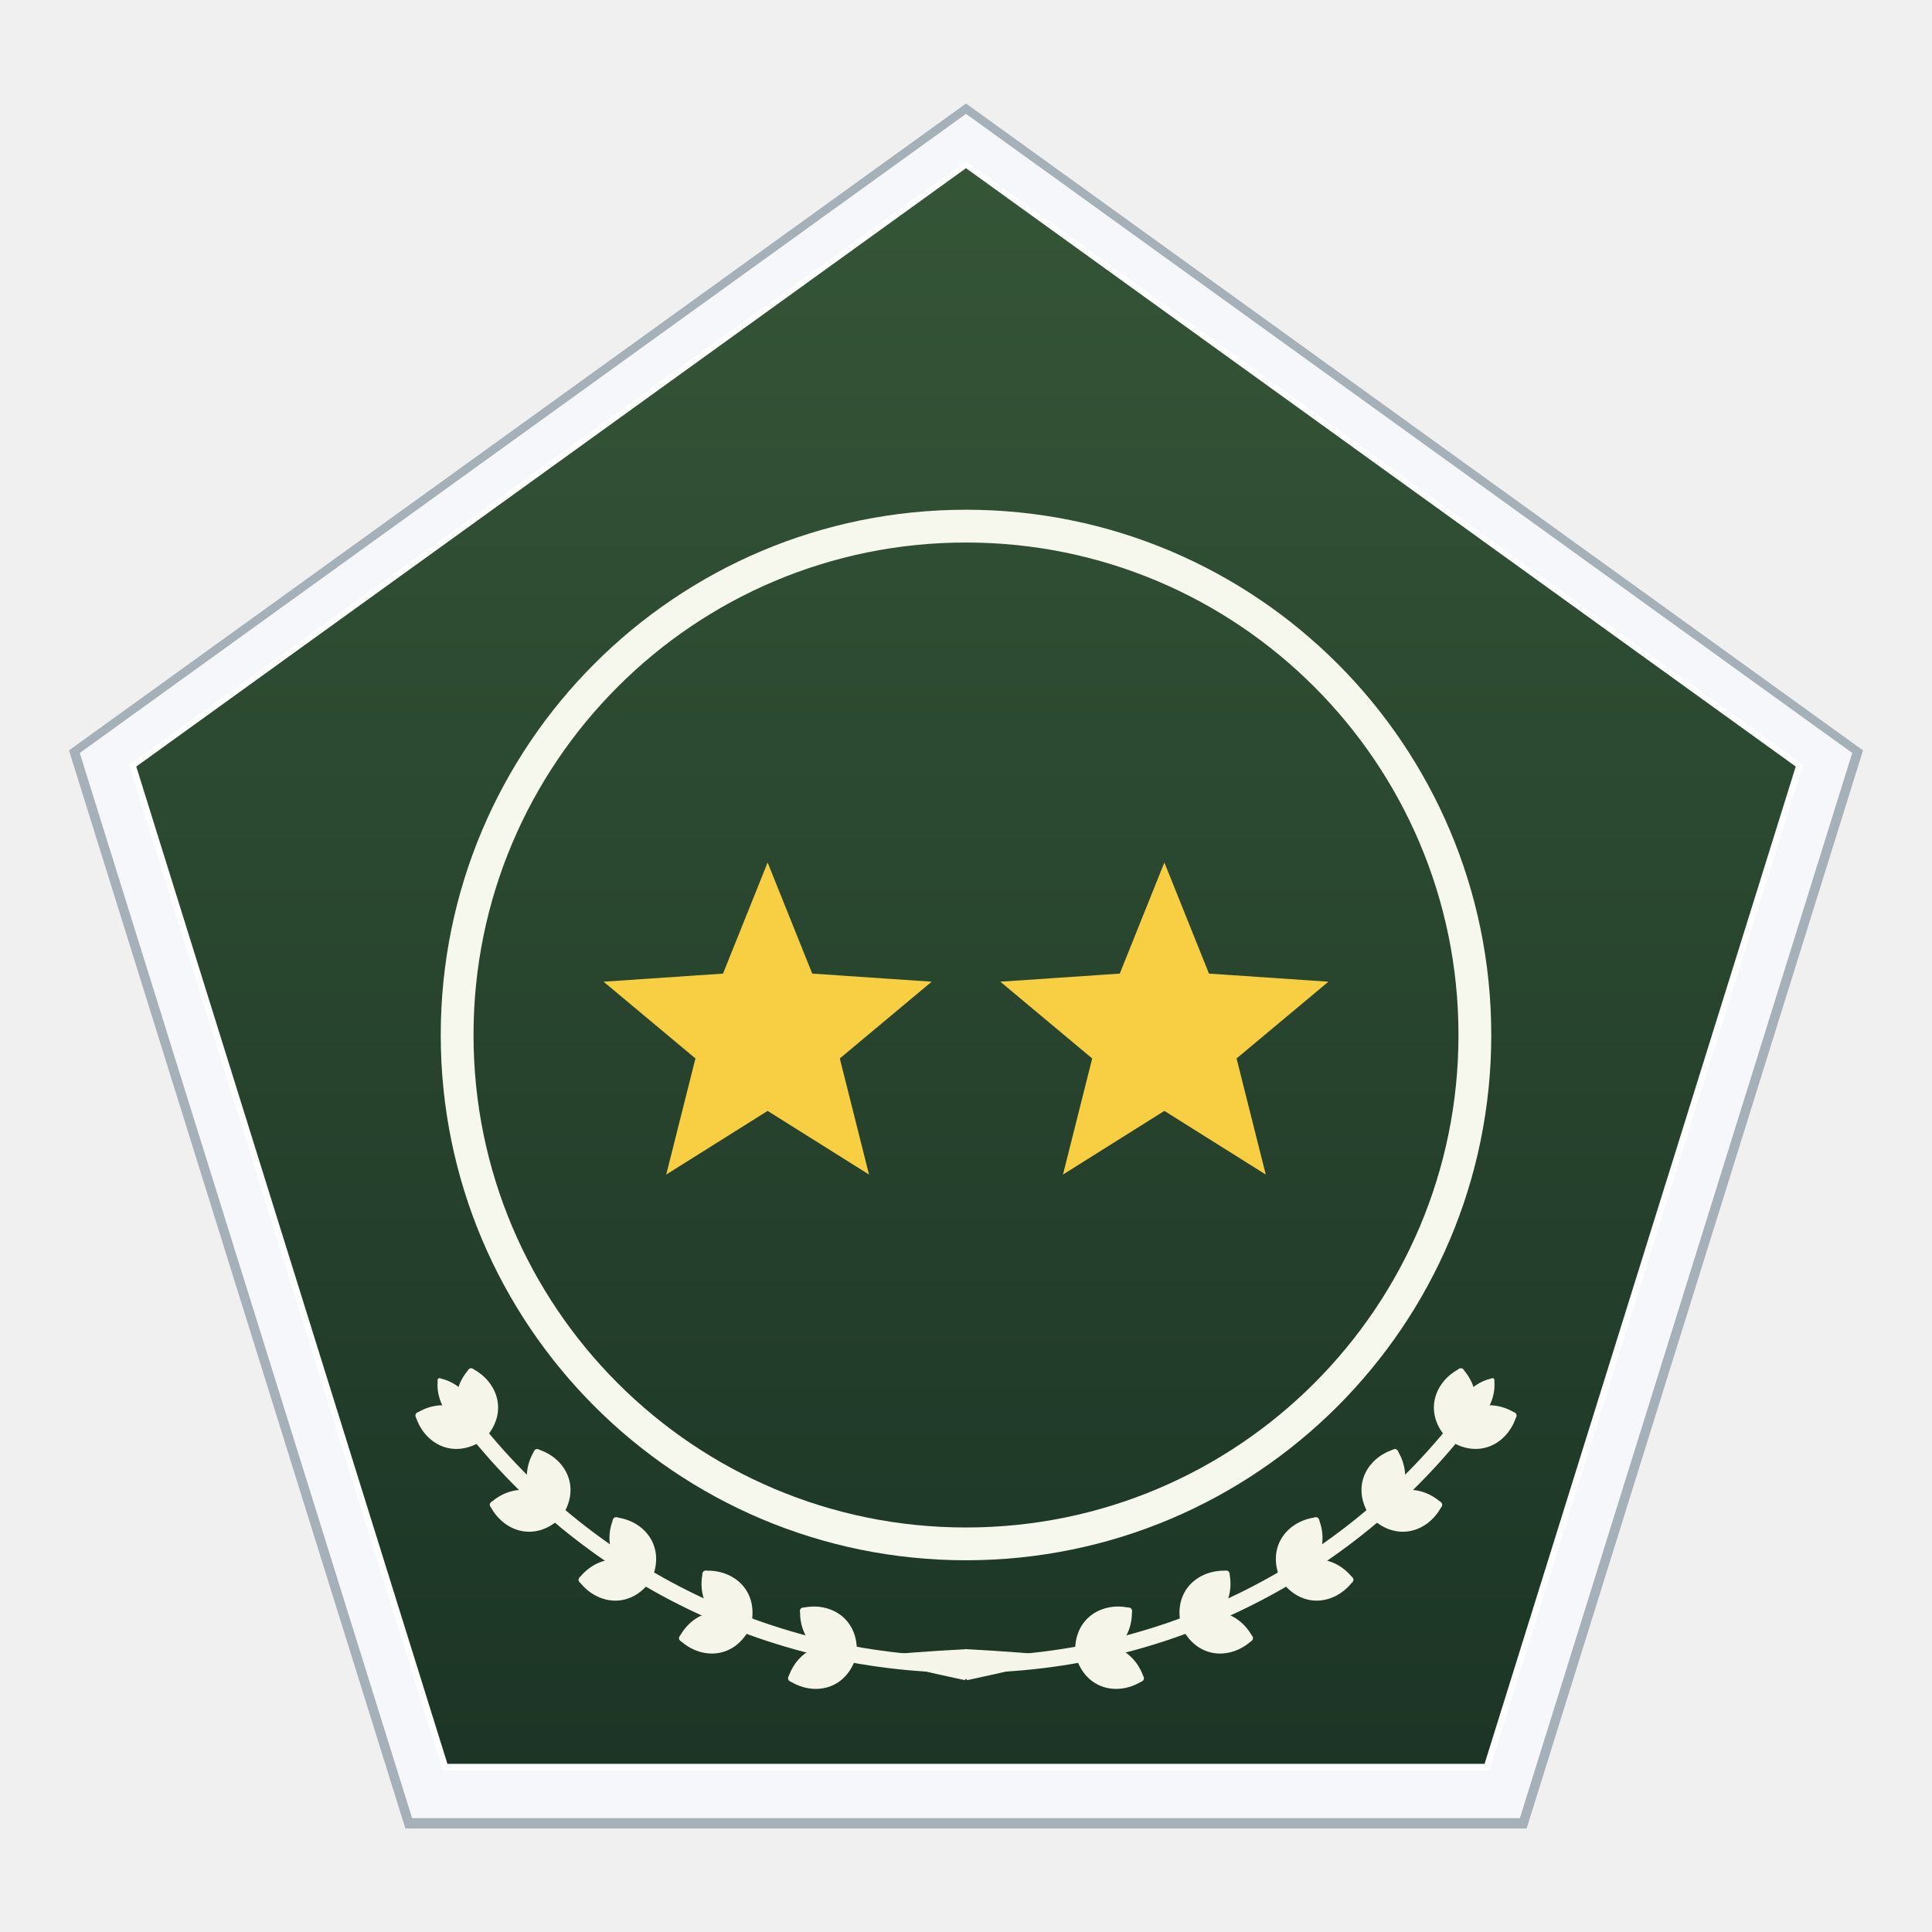
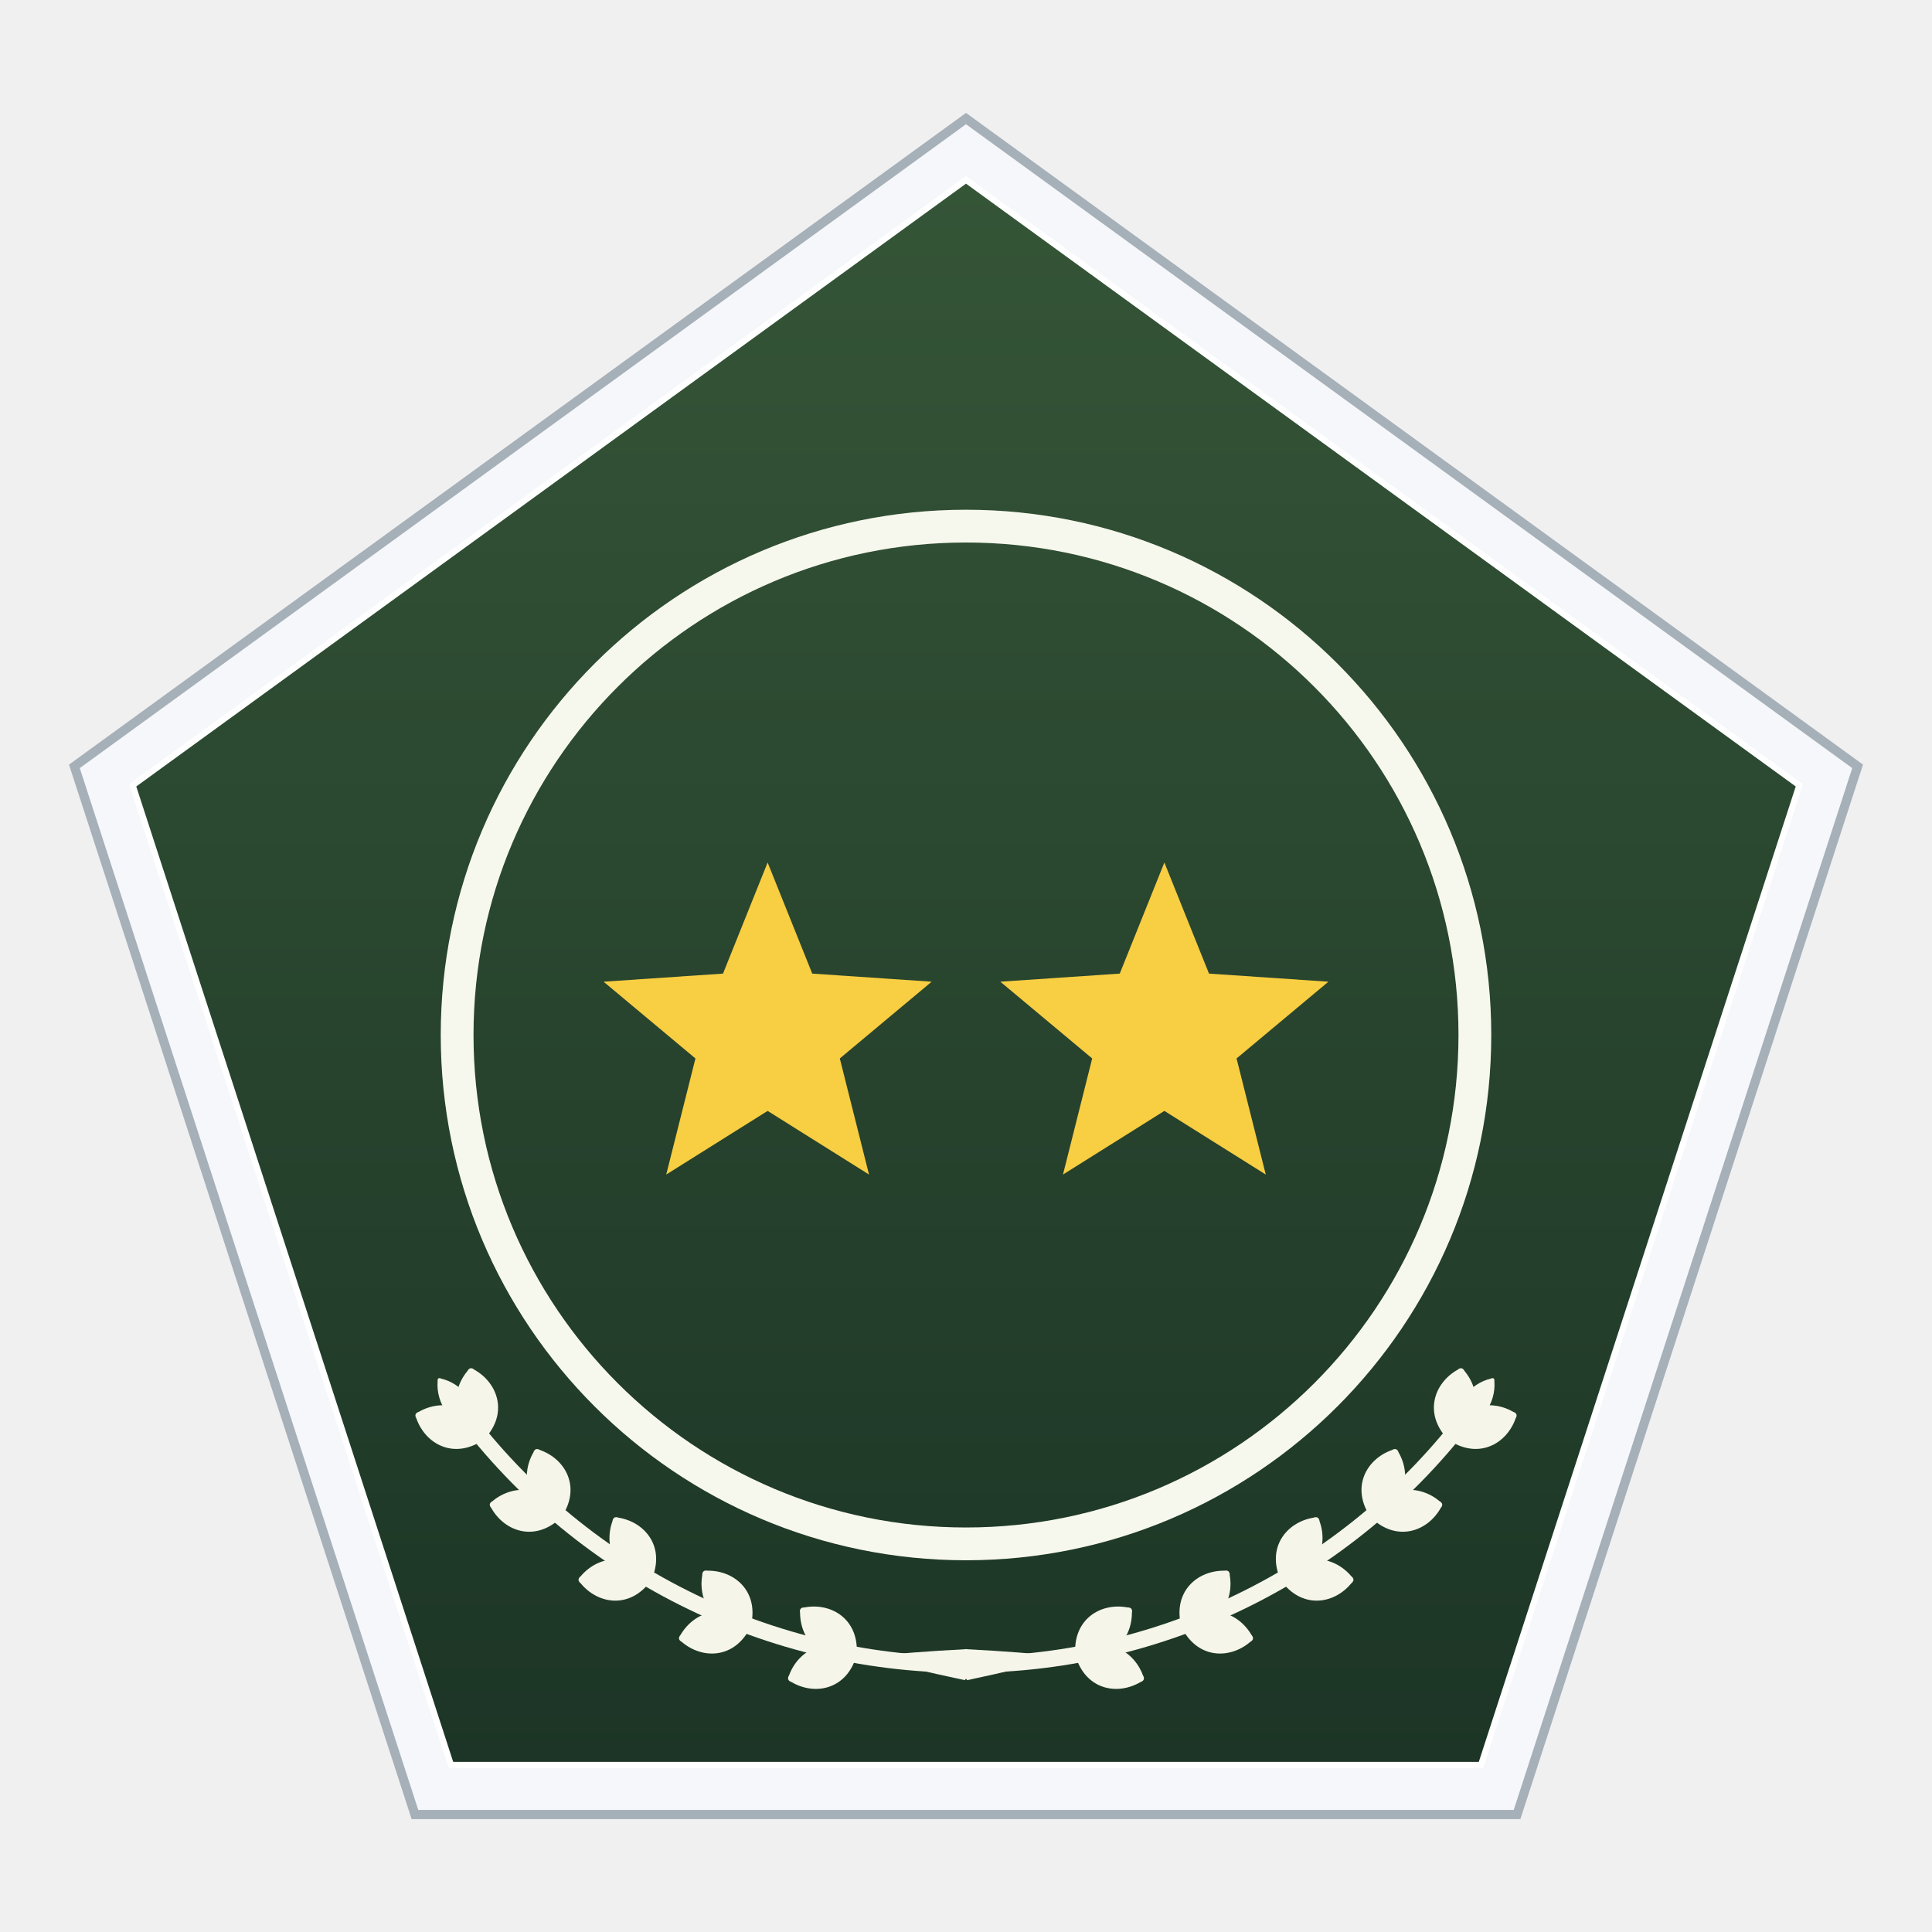
<svg xmlns="http://www.w3.org/2000/svg" viewBox="0 0 224 224" width="896" height="896">
  <defs>
    <linearGradient id="steel" x1="0" y1="0" x2="1" y2="1" gradientUnits="objectBoundingBox">
      <stop offset="0" stop-color="#fafcfd" />
      <stop offset=".28" stop-color="#b3bdc6" />
      <stop offset=".5" stop-color="#f4f7fa" />
      <stop offset=".72" stop-color="#8a959f" />
      <stop offset="1" stop-color="#dfe6ec" />
    </linearGradient>
    <linearGradient id="silverFace" x1="0" y1="0" x2="0.85" y2="1">
      <stop stop-color="#ffffff" />
      <stop offset=".48" stop-color="#e0e7ed" />
      <stop offset="1" stop-color="#a9b4bf" />
    </linearGradient>
    <linearGradient id="silverDark" x1="0" y1="0" x2="1" y2="1">
      <stop stop-color="#26313b" />
      <stop offset=".5" stop-color="#7e8a96" />
      <stop offset="1" stop-color="#1c252d" />
    </linearGradient>
    <linearGradient id="charcoal" x1="0" y1="0" x2="0" y2="1">
      <stop stop-color="#20252b" />
      <stop offset="1" stop-color="#0c1015" />
    </linearGradient>
    <linearGradient id="army" x1="0" y1="0" x2="0" y2="1">
      <stop stop-color="#355537" />
      <stop offset="1" stop-color="#1c3526" />
    </linearGradient>
    <linearGradient id="sapphire" x1="0" y1="0" x2="0" y2="1">
      <stop stop-color="#123b61" />
      <stop offset="1" stop-color="#081f39" />
    </linearGradient>
    <linearGradient id="ruby" x1="0" y1="0" x2="0" y2="1">
      <stop stop-color="#a72436" />
      <stop offset="1" stop-color="#700d21" />
    </linearGradient>
    <linearGradient id="obsidian" x1="0" y1="0" x2="0" y2="1">
      <stop stop-color="#1e2225" />
      <stop offset="1" stop-color="#070b0e" />
    </linearGradient>
    <linearGradient id="crimson" x1="0" y1="0" x2="0" y2="1">
      <stop stop-color="#aa1830" />
      <stop offset="1" stop-color="#5c091b" />
    </linearGradient>
    <linearGradient id="gold" x1="0" y1="0" x2=".8" y2="1">
      <stop stop-color="#fff0a7" />
      <stop offset=".35" stop-color="#f5d66d" />
      <stop offset=".7" stop-color="#dfaf3e" />
      <stop offset="1" stop-color="#b88124" />
    </linearGradient>
    <linearGradient id="supremeGold" x1="0" y1="0" x2="1" y2="1">
      <stop stop-color="#fff5b8" />
      <stop offset=".28" stop-color="#f8db75" />
      <stop offset=".6" stop-color="#eabd4b" />
      <stop offset="1" stop-color="#a7681c" />
    </linearGradient>
  </defs>
-   <polygon points="112,12 216,87 177,212 47,212 8,87" fill="#a6b0b8" />
-   <polygon points="112,13.2 214.752,87.3 176.22,210.8 47.78,210.8 9.248,87.3" fill="#f5f7fa" />
-   <polygon points="112,18.7 209.032,88.675 172.645,205.3 51.355,205.3 14.968,88.675" fill="#ffffff" />
-   <polygon points="112,19.5 208.2,88.875 172.125,204.5 51.875,204.5 15.8,88.875" fill="url(#army)" />
+   <polygon points="112,13.09 216,88.651 176.276,210.91 47.724,210.91 8,88.651" fill="#a6b0b8" />
+   <polygon points="112,14.402 214.752,89.056 175.504,209.848 48.496,209.848 9.248,89.056" fill="#f5f7fa" />
+   <polygon points="112,20.417 209.032,90.915 171.969,204.983 52.031,204.983 14.968,90.915" fill="#ffffff" />
+   <polygon points="112,21.292 208.2,91.185 171.455,204.275 52.545,204.275 15.8,91.185" fill="url(#army)" />
  <g data-laurel="mini" data-shared-root="112,193" transform="translate(0 8)">
    <g>
      <path d="M112,185 A73 73 0 0 1 52.202,153.871" fill="none" stroke="#f5f6e9" stroke-width="1.9" stroke-linecap="round" />
      <path d="M112.142,183.201 Q105.219,183.561 100.58,184.101 Q105.077,185.36 111.858,186.799 Q113.37,185.108 112.142,183.201Z" fill="#f5f6e9" data-branch-root="tapered" />
      <path d="M99.324 183.891 C99.641 179.768 96.424 177.783 93.293 178.366 Q92.634 178.361 92.763 179.007 C92.78 182.192 95.334 184.978 99.324 183.891Z" fill="#f5f6e9" />
      <path d="M99.324 183.891 C95.946 181.505 92.593 183.249 91.488 186.236 Q91.146 186.799 91.767 187.02 C94.51 188.638 98.212 187.874 99.324 183.891Z" fill="#f5f6e9" />
      <path d="M87.033 180.598 C88.061 176.592 85.237 174.079 82.053 174.109 Q81.405 173.99 81.419 174.649 C80.883 177.788 82.915 180.975 87.033 180.598Z" fill="#f5f6e9" />
      <path d="M87.033 180.598 C84.121 177.661 80.516 178.797 78.909 181.546 Q78.475 182.042 79.047 182.367 C81.467 184.437 85.246 184.327 87.033 180.598Z" fill="#f5f6e9" />
      <path d="M75.5 175.22 C77.208 171.454 74.864 168.489 71.722 167.965 Q71.105 167.736 71.005 168.387 C69.932 171.385 71.379 174.877 75.5 175.22Z" fill="#f5f6e9" />
      <path d="M75.5 175.22 C73.142 171.822 69.395 172.315 67.335 174.744 Q66.821 175.156 67.329 175.576 C69.353 178.035 73.093 178.582 75.5 175.22Z" fill="#f5f6e9" />
      <path d="M65.077 167.921 C67.413 164.509 65.619 161.182 62.616 160.121 Q62.048 159.788 61.836 160.411 C60.259 163.178 61.078 166.868 65.077 167.921Z" fill="#f5f6e9" />
      <path d="M65.077 167.921 C63.345 164.166 59.569 164 57.118 166.034 Q56.541 166.351 56.968 166.853 C58.534 169.626 62.122 170.814 65.077 167.921Z" fill="#f5f6e9" />
      <path d="M56.079 158.923 C58.972 155.969 57.783 152.381 55.01 150.815 Q54.509 150.388 54.192 150.965 C52.158 153.416 52.324 157.192 56.079 158.923Z" fill="#f5f6e9" />
      <path d="M56.079 158.923 C55.025 154.925 51.335 154.106 48.569 155.683 Q47.945 155.895 48.279 156.463 C49.34 159.466 52.667 161.26 56.079 158.923Z" fill="#f5f6e9" />
      <path d="M55.268 157.94 C55.788 154.918 53.539 152.397 51.175 151.847 Q50.687 151.635 50.738 152.165 C50.531 154.582 52.233 157.501 55.268 157.94Z" fill="#f5f6e9" />
    </g>
    <g transform="translate(224 0) scale(-1 1)">
      <path d="M112,185 A73 73 0 0 1 52.202,153.871" fill="none" stroke="#f5f6e9" stroke-width="1.9" stroke-linecap="round" />
      <path d="M112.142,183.201 Q105.219,183.561 100.58,184.101 Q105.077,185.36 111.858,186.799 Q113.37,185.108 112.142,183.201Z" fill="#f5f6e9" data-branch-root="tapered" />
      <path d="M99.324 183.891 C99.641 179.768 96.424 177.783 93.293 178.366 Q92.634 178.361 92.763 179.007 C92.78 182.192 95.334 184.978 99.324 183.891Z" fill="#f5f6e9" />
      <path d="M99.324 183.891 C95.946 181.505 92.593 183.249 91.488 186.236 Q91.146 186.799 91.767 187.02 C94.51 188.638 98.212 187.874 99.324 183.891Z" fill="#f5f6e9" />
      <path d="M87.033 180.598 C88.061 176.592 85.237 174.079 82.053 174.109 Q81.405 173.99 81.419 174.649 C80.883 177.788 82.915 180.975 87.033 180.598Z" fill="#f5f6e9" />
      <path d="M87.033 180.598 C84.121 177.661 80.516 178.797 78.909 181.546 Q78.475 182.042 79.047 182.367 C81.467 184.437 85.246 184.327 87.033 180.598Z" fill="#f5f6e9" />
      <path d="M75.5 175.22 C77.208 171.454 74.864 168.489 71.722 167.965 Q71.105 167.736 71.005 168.387 C69.932 171.385 71.379 174.877 75.5 175.22Z" fill="#f5f6e9" />
      <path d="M75.5 175.22 C73.142 171.822 69.395 172.315 67.335 174.744 Q66.821 175.156 67.329 175.576 C69.353 178.035 73.093 178.582 75.5 175.22Z" fill="#f5f6e9" />
      <path d="M65.077 167.921 C67.413 164.509 65.619 161.182 62.616 160.121 Q62.048 159.788 61.836 160.411 C60.259 163.178 61.078 166.868 65.077 167.921Z" fill="#f5f6e9" />
      <path d="M65.077 167.921 C63.345 164.166 59.569 164 57.118 166.034 Q56.541 166.351 56.968 166.853 C58.534 169.626 62.122 170.814 65.077 167.921Z" fill="#f5f6e9" />
      <path d="M56.079 158.923 C58.972 155.969 57.783 152.381 55.01 150.815 Q54.509 150.388 54.192 150.965 C52.158 153.416 52.324 157.192 56.079 158.923Z" fill="#f5f6e9" />
      <path d="M56.079 158.923 C55.025 154.925 51.335 154.106 48.569 155.683 Q47.945 155.895 48.279 156.463 C49.34 159.466 52.667 161.26 56.079 158.923Z" fill="#f5f6e9" />
      <path d="M55.268 157.94 C55.788 154.918 53.539 152.397 51.175 151.847 Q50.687 151.635 50.738 152.165 C50.531 154.582 52.233 157.501 55.268 157.94Z" fill="#f5f6e9" />
    </g>
  </g>
  <circle cx="112" cy="120" r="59" fill="none" data-officer-ring="junior" stroke="#f7f8ed" stroke-width="3.8" />
  <g data-junior-stars="centered" transform="translate(0 8)">
    <g data-star-count="2" data-star-radius="20">
      <polygon points="89,92 94.173,104.881 108.021,105.82 97.369,114.719 100.756,128.18 89,120.8 77.244,128.18 80.631,114.719 69.979,105.82 83.827,104.881" fill="#f8ce42" data-star-style="flat" />
      <polygon points="135,92 140.173,104.881 154.021,105.82 143.369,114.719 146.756,128.18 135,120.8 123.244,128.18 126.631,114.719 115.979,105.82 129.827,104.881" fill="#f8ce42" data-star-style="flat" />
    </g>
  </g>
</svg>
